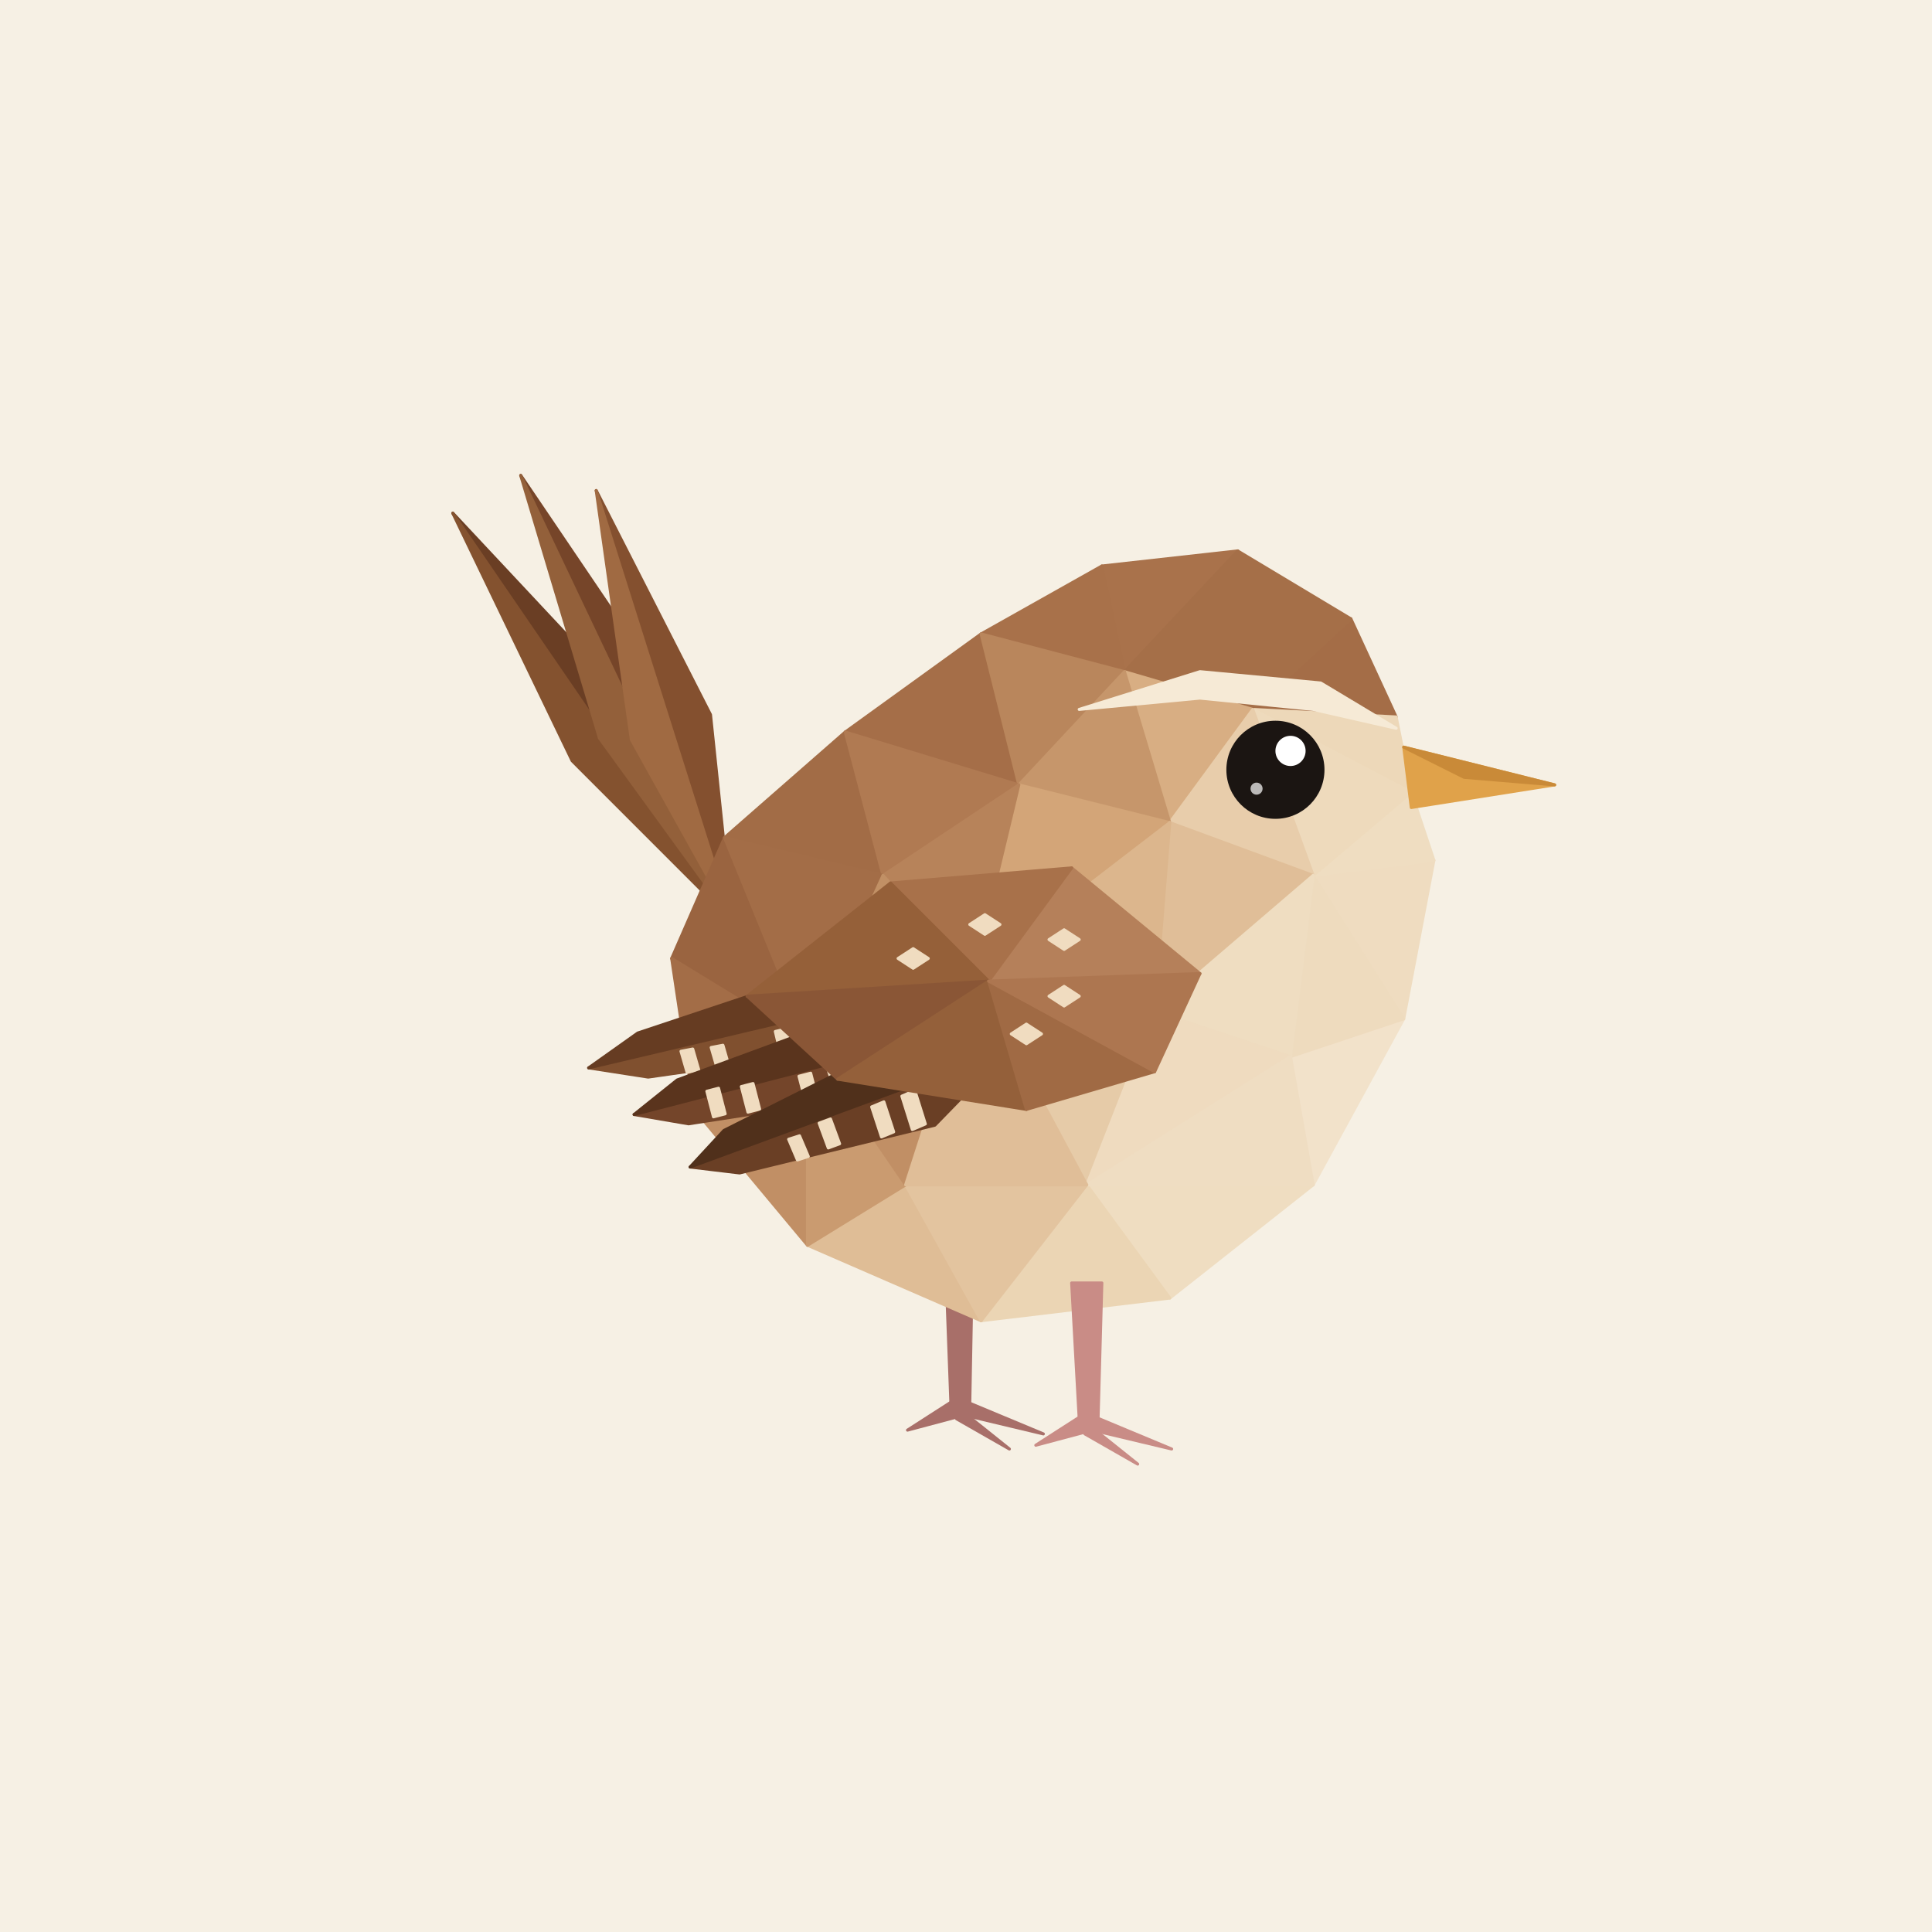
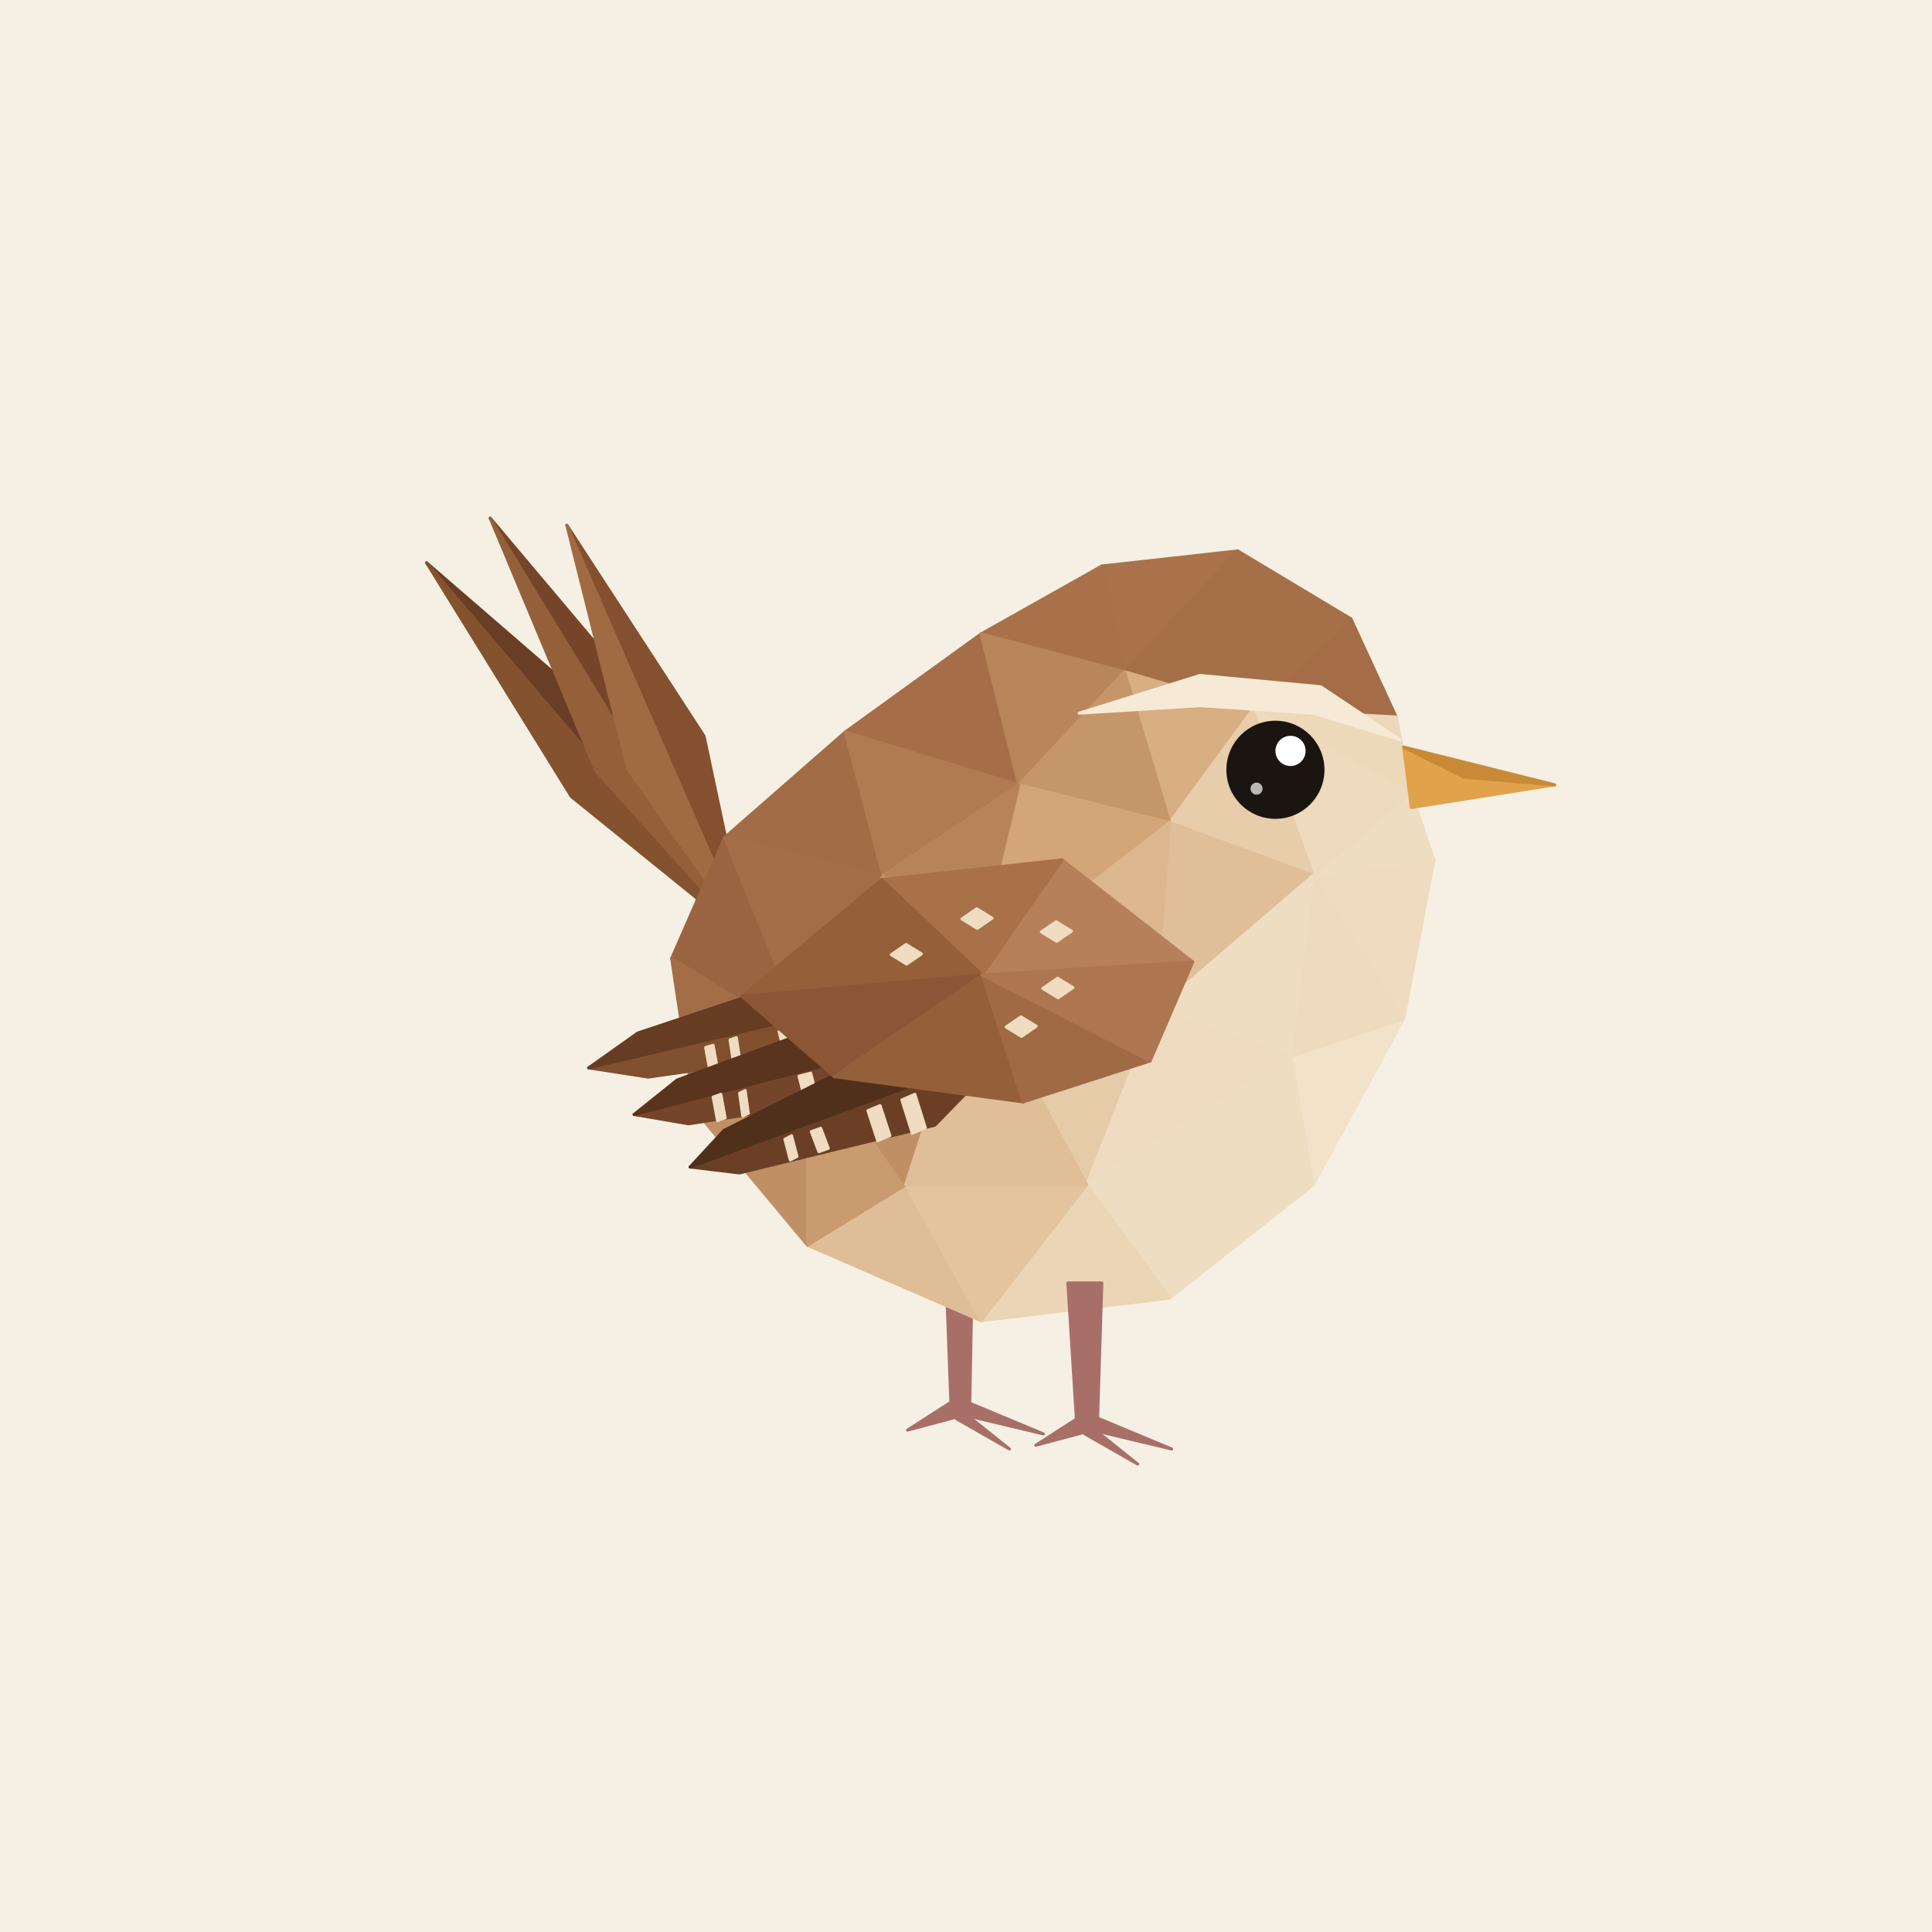
<svg xmlns="http://www.w3.org/2000/svg" width="1024" height="1024" viewBox="0 0 512 512">
  <rect width="512" height="512" fill="#F6F0E4" />
-   <g>
-     <path id="path1" fill="#6a3e24" stroke="#6a3e24" stroke-width="0.8" stroke-linejoin="round" d="M 194 244 L 169.774 189.182 L 120 136 Z" />
-     <path id="path2" fill="#84522f" stroke="#84522f" stroke-width="0.8" stroke-linejoin="round" d="M 194 244 L 120 136 L 151.626 201.618 Z" />
-     <path id="path3" fill="#764529" stroke="#764529" stroke-width="0.8" stroke-linejoin="round" d="M 194 244 L 178.738 186.184 L 138 126 Z" />
-     <path id="path4" fill="#93603a" stroke="#93603a" stroke-width="0.8" stroke-linejoin="round" d="M 194 244 L 138 126 L 158.862 195.616 Z" />
-     <path id="path5" fill="#84502f" stroke="#84502f" stroke-width="0.8" stroke-linejoin="round" d="M 194 244 L 188.289 189.388 L 158 130 Z" />
-     <path id="path6" fill="#a06a42" stroke="#a06a42" stroke-width="0.8" stroke-linejoin="round" d="M 194 244 L 158 130 L 167.311 196.012 Z" />
-     <path id="path7" fill="#a86f69" stroke="#a86f69" stroke-width="0.8" stroke-linejoin="round" d="M 250 318 L 258 318 L 257 372 L 252 372 Z" />
-     <path id="path8" fill="#a86f69" stroke="#a86f69" stroke-width="0.8" stroke-linejoin="round" d="M 252.5 370 L 276.5 380 L 255.5 375 Z" />
-     <path id="path9" fill="#a86f69" stroke="#a86f69" stroke-width="0.8" stroke-linejoin="round" d="M 252.5 372 L 267.5 384 L 253.5 376 Z" />
-     <path id="path10" fill="#a86f69" stroke="#a86f69" stroke-width="0.8" stroke-linejoin="round" d="M 254.5 370 L 240.5 379 L 255.5 375 Z" />
-     <path id="path11" fill="#a46d47" stroke="#a46d47" stroke-width="0.8" stroke-linejoin="round" d="M 370 190 L 358 164 L 332 188 Z" />
-     <path id="path12" fill="#a56f48" stroke="#a56f48" stroke-width="0.8" stroke-linejoin="round" d="M 358 164 L 328 146 L 332 188 Z" />
-     <path id="path13" fill="#edd8b9" stroke="#edd8b9" stroke-width="0.8" stroke-linejoin="round" d="M 370 190 L 374 210 L 332 188 Z" />
-     <path id="path14" fill="#a9724b" stroke="#a9724b" stroke-width="0.8" stroke-linejoin="round" d="M 328 146 L 292 150 L 298 178 Z" />
-     <path id="path15" fill="#a56f48" stroke="#a56f48" stroke-width="0.8" stroke-linejoin="round" d="M 328 146 L 332 188 L 298 178 Z" />
-     <path id="path16" fill="#a8714a" stroke="#a8714a" stroke-width="0.8" stroke-linejoin="round" d="M 292 150 L 260 168 L 298 178 Z" />
-     <path id="path17" fill="#efdcc0" stroke="#efdcc0" stroke-width="0.8" stroke-linejoin="round" d="M 372 270 L 380 228 L 348 232 Z" />
-     <path id="path18" fill="#efddc1" stroke="#efddc1" stroke-width="0.8" stroke-linejoin="round" d="M 380 228 L 374 210 L 348 232 Z" />
-     <path id="path19" fill="#eedabc" stroke="#eedabc" stroke-width="0.8" stroke-linejoin="round" d="M 374 210 L 332 188 L 348 232 Z" />
-     <path id="path20" fill="#d8ae83" stroke="#d8ae83" stroke-width="0.8" stroke-linejoin="round" d="M 332 188 L 298 178 L 310 218 Z" />
-     <path id="path21" fill="#e8cdab" stroke="#e8cdab" stroke-width="0.8" stroke-linejoin="round" d="M 332 188 L 348 232 L 310 218 Z" />
-     <path id="path22" fill="#a56e48" stroke="#a56e48" stroke-width="0.8" stroke-linejoin="round" d="M 260 168 L 224 194 L 270 208 Z" />
-     <path id="path23" fill="#b9865c" stroke="#b9865c" stroke-width="0.8" stroke-linejoin="round" d="M 260 168 L 298 178 L 270 208 Z" />
-     <path id="path24" fill="#c6966b" stroke="#c6966b" stroke-width="0.8" stroke-linejoin="round" d="M 298 178 L 310 218 L 270 208 Z" />
-     <path id="path25" fill="#a26c46" stroke="#a26c46" stroke-width="0.8" stroke-linejoin="round" d="M 224 194 L 192 222 L 234 232 Z" />
-     <path id="path26" fill="#b07a52" stroke="#b07a52" stroke-width="0.8" stroke-linejoin="round" d="M 224 194 L 270 208 L 234 232 Z" />
-     <path id="path27" fill="#9a6440" stroke="#9a6440" stroke-width="0.8" stroke-linejoin="round" d="M 192 222 L 178 254 L 214 276 Z" />
-     <path id="path28" fill="#a36d47" stroke="#a36d47" stroke-width="0.8" stroke-linejoin="round" d="M 192 222 L 234 232 L 214 276 Z" />
-     <path id="path29" fill="#a36d47" stroke="#a36d47" stroke-width="0.8" stroke-linejoin="round" d="M 178 254 L 184 294 L 214 276 Z" />
-     <path id="path30" fill="#c18f65" stroke="#c18f65" stroke-width="0.8" stroke-linejoin="round" d="M 184 294 L 214 330 L 214 276 Z" />
-     <path id="path31" fill="#d3a578" stroke="#d3a578" stroke-width="0.8" stroke-linejoin="round" d="M 310 218 L 270 208 L 258 258 Z" />
-     <path id="path32" fill="#b7835a" stroke="#b7835a" stroke-width="0.8" stroke-linejoin="round" d="M 270 208 L 234 232 L 258 258 Z" />
-     <path id="path33" fill="#c19065" stroke="#c19065" stroke-width="0.8" stroke-linejoin="round" d="M 234 232 L 214 276 L 258 258 Z" />
-     <path id="path34" fill="#e0be98" stroke="#e0be98" stroke-width="0.8" stroke-linejoin="round" d="M 348 232 L 310 218 L 306 268 Z" />
-     <path id="path35" fill="#dcb68d" stroke="#dcb68d" stroke-width="0.8" stroke-linejoin="round" d="M 310 218 L 258 258 L 306 268 Z" />
-     <path id="path36" fill="#f2e2ca" stroke="#f2e2ca" stroke-width="0.8" stroke-linejoin="round" d="M 348 314 L 372 270 L 342 280 Z" />
-     <path id="path37" fill="#eedbbe" stroke="#eedbbe" stroke-width="0.8" stroke-linejoin="round" d="M 372 270 L 348 232 L 342 280 Z" />
-     <path id="path38" fill="#efddc1" stroke="#efddc1" stroke-width="0.8" stroke-linejoin="round" d="M 348 232 L 306 268 L 342 280 Z" />
-     <path id="path39" fill="#efddc1" stroke="#efddc1" stroke-width="0.8" stroke-linejoin="round" d="M 310 344 L 348 314 L 288 314 Z" />
-     <path id="path40" fill="#ebd5b4" stroke="#ebd5b4" stroke-width="0.8" stroke-linejoin="round" d="M 260 350 L 310 344 L 288 314 Z" />
-     <path id="path41" fill="#e6cba8" stroke="#e6cba8" stroke-width="0.8" stroke-linejoin="round" d="M 258 258 L 306 268 L 288 314 Z" />
-     <path id="path42" fill="#efdbbf" stroke="#efdbbf" stroke-width="0.8" stroke-linejoin="round" d="M 306 268 L 342 280 L 288 314 Z" />
-     <path id="path43" fill="#efddc2" stroke="#efddc2" stroke-width="0.8" stroke-linejoin="round" d="M 348 314 L 342 280 L 288 314 Z" />
-     <path id="path44" fill="#dfbd96" stroke="#dfbd96" stroke-width="0.8" stroke-linejoin="round" d="M 214 330 L 260 350 L 240 314 Z" />
-     <path id="path45" fill="#e3c49f" stroke="#e3c49f" stroke-width="0.8" stroke-linejoin="round" d="M 260 350 L 288 314 L 240 314 Z" />
-     <path id="path46" fill="#ca9b70" stroke="#ca9b70" stroke-width="0.8" stroke-linejoin="round" d="M 214 330 L 214 276 L 240 314 Z" />
-     <path id="path47" fill="#c18f65" stroke="#c18f65" stroke-width="0.8" stroke-linejoin="round" d="M 214 276 L 258 258 L 240 314 Z" />
-     <path id="path48" fill="#e0be98" stroke="#e0be98" stroke-width="0.8" stroke-linejoin="round" d="M 258 258 L 288 314 L 240 314 Z" />
-     <path id="path49" fill="#80502f" stroke="#80502f" stroke-width="0.8" stroke-linejoin="round" d="M 292 237 L 237.958 275.979 L 171.779 285.439 L 156 283 L 300 249 Z" />
-     <path id="path50" fill="#663c22" stroke="#663c22" stroke-width="0.8" stroke-linejoin="round" d="M 300 249 L 156 283 L 169.021 273.761 L 232.442 252.621 L 308 261 Z" />
-     <path id="path51" fill="#f0dcc0" stroke="#f0dcc0" stroke-width="0.8" stroke-linejoin="round" d="M 241.03 280.185 L 239.422 273.372 L 236.308 274.108 L 237.916 280.92 Z" />
-     <path id="path52" fill="#f0dcc0" stroke="#f0dcc0" stroke-width="0.8" stroke-linejoin="round" d="M 217.11 277.305 L 215.502 270.492 L 212.388 271.228 L 213.996 278.04 Z" />
-     <path id="path53" fill="#f0dcc0" stroke="#f0dcc0" stroke-width="0.8" stroke-linejoin="round" d="M 210.19 279.425 L 208.582 272.612 L 205.467 273.348 L 207.076 280.16 Z" />
-     <path id="Path-copy-4" fill="#f0dcc0" stroke="#f0dcc0" stroke-width="0.8" stroke-linejoin="round" d="M 193.19 282.56 L 191.582 277 L 188.467 277.6 L 190.076 283.16 Z" />
-     <path id="Path-copy-5" fill="#f0dcc0" stroke="#f0dcc0" stroke-width="0.8" stroke-linejoin="round" d="M 185.19 283.56 L 183.582 278 L 180.467 278.6 L 182.076 284.16 Z" />
-     <path id="path54" fill="#74452a" stroke="#74452a" stroke-width="0.8" stroke-linejoin="round" d="M 290.116 251.324 L 242.116 288.601 L 182.467 297.823 L 168.044 295.354 L 297.259 261.953 Z" />
-     <path id="path55" fill="#5a341d" stroke="#5a341d" stroke-width="0.8" stroke-linejoin="round" d="M 297.259 261.953 L 168.044 295.354 L 179.464 286.205 L 236.109 265.365 L 304.402 272.582 Z" />
-     <path id="path56" fill="#f0dcc0" stroke="#f0dcc0" stroke-width="0.8" stroke-linejoin="round" d="M 245.393 291.977 L 243.085 285.369 L 240.064 286.424 L 242.372 293.032 Z" />
-     <path id="path57" fill="#f0dcc0" stroke="#f0dcc0" stroke-width="0.8" stroke-linejoin="round" d="M 224.713 288.897 L 222.405 282.289 L 219.384 283.344 L 221.692 289.952 Z" />
-     <path id="path58" fill="#f0dcc0" stroke="#f0dcc0" stroke-width="0.8" stroke-linejoin="round" d="M 216.59 291.182 L 214.838 284.405 L 211.74 285.206 L 213.492 291.983 Z" />
-     <path id="Path-copy-2" fill="#f0dcc0" stroke="#f0dcc0" stroke-width="0.8" stroke-linejoin="round" d="M 201.31 293.925 L 199.558 287.147 L 196.46 287.948 L 198.212 294.725 Z" />
-     <path id="Path-copy-3" fill="#f0dcc0" stroke="#f0dcc0" stroke-width="0.8" stroke-linejoin="round" d="M 192.176 295.171 L 190.424 288.394 L 187.325 289.195 L 189.077 295.972 Z" />
-     <path id="path59" fill="#6a3f25" stroke="#6a3f25" stroke-width="0.8" stroke-linejoin="round" d="M 285.238 259.665 L 247.739 298.188 L 195.997 310.842 L 182.887 309.275 L 293.263 268.643 Z" />
-     <path id="path60" fill="#50301b" stroke="#50301b" stroke-width="0.8" stroke-linejoin="round" d="M 293.263 268.643 L 182.887 309.275 L 191.852 299.581 L 239.448 275.666 L 301.288 277.62 Z" />
-     <path id="path61" fill="#f0dcc0" stroke="#f0dcc0" stroke-width="0.8" stroke-linejoin="round" d="M 245.222 297.855 L 242.447 289 L 239 290.49 L 241.775 299.345 Z" />
-     <path id="path62" fill="#f0dcc0" stroke="#f0dcc0" stroke-width="0.8" stroke-linejoin="round" d="M 236.834 299.956 L 234.232 292 L 231 293.339 L 233.603 301.295 Z" />
-     <path id="path63" fill="#f0dcc0" stroke="#f0dcc0" stroke-width="0.8" stroke-linejoin="round" d="M 222.506 303.108 L 220.088 296.539 L 217.085 297.645 L 219.503 304.214 Z" />
-     <path id="Path-copy" fill="#f0dcc0" stroke="#f0dcc0" stroke-width="0.8" stroke-linejoin="round" d="M 214.209 306.472 L 211.885 301 L 209 301.921 L 211.323 307.393 Z" />
-     <path id="path64" fill="#b5805a" stroke="#b5805a" stroke-width="0.8" stroke-linejoin="round" d="M 318 258 L 284 230 L 262 260 Z" />
-     <path id="path65" fill="#a8714a" stroke="#a8714a" stroke-width="0.8" stroke-linejoin="round" d="M 284 230 L 236 234 L 262 260 Z" />
-     <path id="path66" fill="#956039" stroke="#956039" stroke-width="0.8" stroke-linejoin="round" d="M 236 234 L 198 264 L 262 260 Z" />
-     <path id="path67" fill="#8a5636" stroke="#8a5636" stroke-width="0.8" stroke-linejoin="round" d="M 198 264 L 222 286 L 262 260 Z" />
-     <path id="path68" fill="#94603a" stroke="#94603a" stroke-width="0.8" stroke-linejoin="round" d="M 222 286 L 272 294 L 262 260 Z" />
-     <path id="path69" fill="#a06a44" stroke="#a06a44" stroke-width="0.8" stroke-linejoin="round" d="M 272 294 L 306 284 L 262 260 Z" />
-     <path id="path70" fill="#ad7650" stroke="#ad7650" stroke-width="0.8" stroke-linejoin="round" d="M 306 284 L 318 258 L 262 260 Z" />
-     <path id="path71" fill="#f0dcc0" stroke="#f0dcc0" stroke-width="0.8" stroke-linejoin="round" d="M 268 274 L 272 271.4 L 276 274 L 272 276.6 Z" />
-     <path id="path72" fill="#f0dcc0" stroke="#f0dcc0" stroke-width="0.8" stroke-linejoin="round" d="M 278 264 L 282 261.4 L 286 264 L 282 266.6 Z" />
-     <path id="path73" fill="#f0dcc0" stroke="#f0dcc0" stroke-width="0.8" stroke-linejoin="round" d="M 278 249 L 282 246.4 L 286 249 L 282 251.6 Z" />
-     <path id="path74" fill="#f0dcc0" stroke="#f0dcc0" stroke-width="0.8" stroke-linejoin="round" d="M 257 245 L 261 242.4 L 265 245 L 261 247.6 Z" />
-     <path id="path75" fill="#f0dcc0" stroke="#f0dcc0" stroke-width="0.8" stroke-linejoin="round" d="M 238 254 L 242 251.4 L 246 254 L 242 256.6 Z" />
-     <path id="path76" fill="#e0a24a" stroke="#e0a24a" stroke-width="0.8" stroke-linejoin="round" d="M 372 198 L 412 208 L 374 214 Z" />
-     <path id="path77" fill="#c98a38" stroke="#c98a38" stroke-width="0.8" stroke-linejoin="round" d="M 372 198 L 412 208 L 388 206 Z" />
-     <path id="path78" fill="#f6ead6" stroke="#f6ead6" stroke-width="0.8" stroke-linejoin="round" d="M 370 193 L 350 181 L 318 178 L 286 188 L 318 185 L 348 188 Z" />
-     <path id="path79" fill="#1b1512" stroke="none" d="M 351 204 C 351 211.18 345.18 217 338 217 C 330.82 217 325 211.18 325 204 C 325 196.82 330.82 191 338 191 C 345.18 191 351 196.82 351 204 Z" />
-     <path id="path80" fill="#ffffff" stroke="none" d="M 346 199 C 346 201.209 344.209 203 342 203 C 339.791 203 338 201.209 338 199 C 338 196.791 339.791 195 342 195 C 344.209 195 346 196.791 346 199 Z" />
-     <path id="path81" fill="#ffffff" stroke="none" opacity="0.7" d="M 334.6 209 C 334.6 209.884 333.884 210.6 333 210.6 C 332.116 210.6 331.4 209.884 331.4 209 C 331.4 208.116 332.116 207.4 333 207.4 C 333.884 207.4 334.6 208.116 334.6 209 Z" />
-     <path id="path82" fill="#c98c86" stroke="#c98c86" stroke-width="0.8" stroke-linejoin="round" d="M 284 340 L 292 340 L 291 376 L 286 376 Z" />
-     <path id="path83" fill="#c98c86" stroke="#c98c86" stroke-width="0.8" stroke-linejoin="round" d="M 286.5 374 L 310.5 384 L 289.5 379 Z" />
-     <path id="path84" fill="#c98c86" stroke="#c98c86" stroke-width="0.8" stroke-linejoin="round" d="M 286.5 376 L 301.5 388 L 287.5 380 Z" />
-     <path id="path85" fill="#c98c86" stroke="#c98c86" stroke-width="0.8" stroke-linejoin="round" d="M 288.5 374 L 274.5 383 L 289.5 379 Z" />
+   <g id="Group">
+     <g id="g1">
+       <path id="path1" fill="#6a3e24" stroke="#6a3e24" stroke-width="0.8" stroke-linejoin="round" d="M 197.992 248.788 L 168.143 196.818 L 113.058 149.157 Z" />
+       <path id="path2" fill="#84522f" stroke="#84522f" stroke-width="0.8" stroke-linejoin="round" d="M 197.992 248.788 L 113.058 149.157 L 151.401 211.09 Z" />
+       <path id="path3" fill="#764529" stroke="#764529" stroke-width="0.8" stroke-linejoin="round" d="M 197.992 248.788 L 176.742 192.894 L 129.909 137.322 Z" />
+       <path id="path4" fill="#93603a" stroke="#93603a" stroke-width="0.8" stroke-linejoin="round" d="M 197.992 248.788 L 129.909 137.322 L 157.967 204.362 Z" />
+       <path id="path5" fill="#84502f" stroke="#84502f" stroke-width="0.8" stroke-linejoin="round" d="M 197.992 248.788 L 186.577 195.077 L 150.218 139.199 Z" />
+       <path id="path6" fill="#a06a42" stroke="#a06a42" stroke-width="0.8" stroke-linejoin="round" d="M 197.992 248.788 L 150.218 139.199 L 166.41 203.869 Z" />
+     </g>
+     <g id="g2">
+       <path id="path7" fill="#a86f69" stroke="#a86f69" stroke-width="0.8" stroke-linejoin="round" d="M 250 318 L 258 318 L 257 372 L 252 372 Z" />
+       <path id="path8" fill="#a86f69" stroke="#a86f69" stroke-width="0.8" stroke-linejoin="round" d="M 252.5 370 L 276.5 380 L 255.5 375 Z" />
+       <path id="path9" fill="#a86f69" stroke="#a86f69" stroke-width="0.8" stroke-linejoin="round" d="M 252.5 372 L 267.5 384 L 253.5 376 Z" />
+       <path id="path10" fill="#a86f69" stroke="#a86f69" stroke-width="0.8" stroke-linejoin="round" d="M 254.5 370 L 240.5 379 L 255.5 375 Z" />
+     </g>
+     <g id="g3">
+       <path id="path11" fill="#a46d47" stroke="#a46d47" stroke-width="0.8" stroke-linejoin="round" d="M 370 190 L 358 164 L 332 188 Z" />
+       <path id="path12" fill="#a56f48" stroke="#a56f48" stroke-width="0.8" stroke-linejoin="round" d="M 358 164 L 328 146 L 332 188 Z" />
+       <path id="path13" fill="#edd8b9" stroke="#edd8b9" stroke-width="0.8" stroke-linejoin="round" d="M 370 190 L 374 210 L 332 188 Z" />
+       <path id="path14" fill="#a9724b" stroke="#a9724b" stroke-width="0.8" stroke-linejoin="round" d="M 328 146 L 292 150 L 298 178 Z" />
+       <path id="path15" fill="#a56f48" stroke="#a56f48" stroke-width="0.8" stroke-linejoin="round" d="M 328 146 L 332 188 L 298 178 Z" />
+       <path id="path16" fill="#a8714a" stroke="#a8714a" stroke-width="0.8" stroke-linejoin="round" d="M 292 150 L 260 168 L 298 178 Z" />
+       <path id="path17" fill="#efdcc0" stroke="#efdcc0" stroke-width="0.8" stroke-linejoin="round" d="M 372 270 L 380 228 L 348 232 Z" />
+       <path id="path18" fill="#efddc1" stroke="#efddc1" stroke-width="0.8" stroke-linejoin="round" d="M 380 228 L 374 210 L 348 232 Z" />
+       <path id="path19" fill="#eedabc" stroke="#eedabc" stroke-width="0.8" stroke-linejoin="round" d="M 374 210 L 332 188 L 348 232 Z" />
+       <path id="path20" fill="#d8ae83" stroke="#d8ae83" stroke-width="0.8" stroke-linejoin="round" d="M 332 188 L 298 178 L 310 218 Z" />
+       <path id="path21" fill="#e8cdab" stroke="#e8cdab" stroke-width="0.8" stroke-linejoin="round" d="M 332 188 L 348 232 L 310 218 Z" />
+       <path id="path22" fill="#a56e48" stroke="#a56e48" stroke-width="0.8" stroke-linejoin="round" d="M 260 168 L 224 194 L 270 208 Z" />
+       <path id="path23" fill="#b9865c" stroke="#b9865c" stroke-width="0.8" stroke-linejoin="round" d="M 260 168 L 298 178 L 270 208 Z" />
+       <path id="path24" fill="#c6966b" stroke="#c6966b" stroke-width="0.8" stroke-linejoin="round" d="M 298 178 L 310 218 L 270 208 Z" />
+       <path id="path25" fill="#a26c46" stroke="#a26c46" stroke-width="0.8" stroke-linejoin="round" d="M 224 194 L 192 222 L 234 232 Z" />
+       <path id="path26" fill="#b07a52" stroke="#b07a52" stroke-width="0.8" stroke-linejoin="round" d="M 224 194 L 270 208 L 234 232 Z" />
+       <path id="path27" fill="#9a6440" stroke="#9a6440" stroke-width="0.8" stroke-linejoin="round" d="M 192 222 L 178 254 L 214 276 Z" />
+       <path id="path28" fill="#a36d47" stroke="#a36d47" stroke-width="0.8" stroke-linejoin="round" d="M 192 222 L 234 232 L 214 276 Z" />
+       <path id="path29" fill="#a36d47" stroke="#a36d47" stroke-width="0.8" stroke-linejoin="round" d="M 178 254 L 184 294 L 214 276 Z" />
+       <path id="path30" fill="#c18f65" stroke="#c18f65" stroke-width="0.8" stroke-linejoin="round" d="M 184 294 L 214 330 L 214 276 Z" />
+       <path id="path31" fill="#d3a578" stroke="#d3a578" stroke-width="0.8" stroke-linejoin="round" d="M 310 218 L 270 208 L 258 258 Z" />
+       <path id="path32" fill="#b7835a" stroke="#b7835a" stroke-width="0.8" stroke-linejoin="round" d="M 270 208 L 234 232 L 258 258 Z" />
+       <path id="path33" fill="#c19065" stroke="#c19065" stroke-width="0.8" stroke-linejoin="round" d="M 234 232 L 214 276 L 258 258 Z" />
+       <path id="path34" fill="#e0be98" stroke="#e0be98" stroke-width="0.8" stroke-linejoin="round" d="M 348 232 L 310 218 L 306 268 Z" />
+       <path id="path35" fill="#dcb68d" stroke="#dcb68d" stroke-width="0.8" stroke-linejoin="round" d="M 310 218 L 258 258 L 306 268 Z" />
+       <path id="path36" fill="#f2e2ca" stroke="#f2e2ca" stroke-width="0.8" stroke-linejoin="round" d="M 348 314 L 372 270 L 342 280 Z" />
+       <path id="path37" fill="#eedbbe" stroke="#eedbbe" stroke-width="0.8" stroke-linejoin="round" d="M 372 270 L 348 232 L 342 280 Z" />
+       <path id="path38" fill="#efddc1" stroke="#efddc1" stroke-width="0.8" stroke-linejoin="round" d="M 348 232 L 306 268 L 342 280 Z" />
+       <path id="path39" fill="#efddc1" stroke="#efddc1" stroke-width="0.8" stroke-linejoin="round" d="M 310 344 L 348 314 L 288 314 Z" />
+       <path id="path40" fill="#ebd5b4" stroke="#ebd5b4" stroke-width="0.8" stroke-linejoin="round" d="M 260 350 L 310 344 L 288 314 Z" />
+       <path id="path41" fill="#e6cba8" stroke="#e6cba8" stroke-width="0.8" stroke-linejoin="round" d="M 258 258 L 306 268 L 288 314 Z" />
+       <path id="path42" fill="#efdbbf" stroke="#efdbbf" stroke-width="0.8" stroke-linejoin="round" d="M 306 268 L 342 280 L 288 314 Z" />
+       <path id="path43" fill="#efddc2" stroke="#efddc2" stroke-width="0.8" stroke-linejoin="round" d="M 348 314 L 342 280 L 288 314 Z" />
+       <path id="path44" fill="#dfbd96" stroke="#dfbd96" stroke-width="0.8" stroke-linejoin="round" d="M 214 330 L 260 350 L 240 314 Z" />
+       <path id="path45" fill="#e3c49f" stroke="#e3c49f" stroke-width="0.8" stroke-linejoin="round" d="M 260 350 L 288 314 L 240 314 Z" />
+       <path id="path46" fill="#ca9b70" stroke="#ca9b70" stroke-width="0.8" stroke-linejoin="round" d="M 214 330 L 214 276 L 240 314 Z" />
+       <path id="path47" fill="#c18f65" stroke="#c18f65" stroke-width="0.8" stroke-linejoin="round" d="M 214 276 L 258 258 L 240 314 Z" />
+       <path id="path48" fill="#e0be98" stroke="#e0be98" stroke-width="0.8" stroke-linejoin="round" d="M 258 258 L 288 314 L 240 314 Z" />
+     </g>
+     <g id="g4">
+       <path id="path49" fill="#80502f" stroke="#80502f" stroke-width="0.8" stroke-linejoin="round" d="M 292 237 L 237.958 275.979 L 171.779 285.439 L 156 283 L 300 249 Z" />
+       <path id="path50" fill="#663c22" stroke="#663c22" stroke-width="0.8" stroke-linejoin="round" d="M 300 249 L 156 283 L 169.021 273.761 L 232.442 252.621 L 308 261 Z" />
+       <path id="path53" fill="#f0dcc0" stroke="#f0dcc0" stroke-width="0.8" stroke-linejoin="round" d="M 211.19 279.425 L 209.582 272.612 L 206.467 273.348 L 208.076 280.16 Z" />
+       <path id="Path-copy-4" fill="#f0dcc0" stroke="#f0dcc0" stroke-width="0.8" stroke-linejoin="round" d="M 196 280.56 L 195.137 275 L 193.467 275.6 L 194.33 281.16 Z" />
+       <path id="Path-copy-5" fill="#f0dcc0" stroke="#f0dcc0" stroke-width="0.8" stroke-linejoin="round" d="M 190 282.56 L 188.978 277 L 187 277.6 L 188.022 283.16 Z" />
+       <path id="path54" fill="#74452a" stroke="#74452a" stroke-width="0.8" stroke-linejoin="round" d="M 290.116 251.324 L 242.116 288.601 L 182.467 297.823 L 168.044 295.354 L 297.259 261.953 Z" />
+       <path id="path55" fill="#5a341d" stroke="#5a341d" stroke-width="0.8" stroke-linejoin="round" d="M 297.259 261.953 L 168.044 295.354 L 179.464 286.205 L 236.109 265.365 L 304.402 272.582 Z" />
+       <path id="path58" fill="#f0dcc0" stroke="#f0dcc0" stroke-width="0.8" stroke-linejoin="round" d="M 216.59 291.182 L 214.838 284.405 L 211.74 285.206 L 213.492 291.983 Z" />
+       <path id="Path-copy-2" fill="#f0dcc0" stroke="#f0dcc0" stroke-width="0.8" stroke-linejoin="round" d="M 198.31 295.015 L 197.476 289 L 196 289.711 L 196.835 295.725 Z" />
+       <path id="Path-copy-3" fill="#f0dcc0" stroke="#f0dcc0" stroke-width="0.8" stroke-linejoin="round" d="M 192.176 296.235 L 191.028 290 L 189 290.737 L 190.147 296.972 Z" />
+       <path id="path59" fill="#6a3f25" stroke="#6a3f25" stroke-width="0.8" stroke-linejoin="round" d="M 285.238 259.665 L 247.739 298.188 L 195.997 310.842 L 182.887 309.275 L 293.263 268.643 Z" />
+       <path id="path60" fill="#50301b" stroke="#50301b" stroke-width="0.8" stroke-linejoin="round" d="M 293.263 268.643 L 182.887 309.275 L 191.852 299.581 L 239.448 275.666 L 301.288 277.62 Z" />
+       <path id="path61" fill="#f0dcc0" stroke="#f0dcc0" stroke-width="0.8" stroke-linejoin="round" d="M 245.222 298.855 L 242.447 290 L 239 291.49 L 241.775 300.345 Z" />
+       <path id="path62" fill="#f0dcc0" stroke="#f0dcc0" stroke-width="0.8" stroke-linejoin="round" d="M 235.834 300.956 L 233.232 293 L 230 294.339 L 232.603 302.295 Z" />
+       <path id="path63" fill="#f0dcc0" stroke="#f0dcc0" stroke-width="0.8" stroke-linejoin="round" d="M 219.506 304.319 L 217.496 299 L 215 299.895 L 217.01 305.214 Z" />
+       <path id="Path-copy" fill="#f0dcc0" stroke="#f0dcc0" stroke-width="0.8" stroke-linejoin="round" d="M 211.209 306.472 L 209.777 301 L 208 301.921 L 209.431 307.393 Z" />
+     </g>
+     <g id="g5">
+       <path id="path64" fill="#b5805a" stroke="#b5805a" stroke-width="0.798" stroke-linejoin="round" d="M 316.098 254.913 L 281.458 227.867 L 260.293 258.361 Z" />
+       <path id="path65" fill="#a8714a" stroke="#a8714a" stroke-width="0.798" stroke-linejoin="round" d="M 281.458 227.867 L 233.684 233.102 L 260.293 258.361 Z" />
+       <path id="path66" fill="#956039" stroke="#956039" stroke-width="0.798" stroke-linejoin="round" d="M 233.684 233.102 L 196.559 264.012 L 260.293 258.361 Z" />
+       <path id="path67" fill="#8a5636" stroke="#8a5636" stroke-width="0.798" stroke-linejoin="round" d="M 196.559 264.012 L 221.069 285.333 L 260.293 258.361 Z" />
+       <path id="path68" fill="#94603a" stroke="#94603a" stroke-width="0.798" stroke-linejoin="round" d="M 221.069 285.333 L 271.15 292.015 L 260.293 258.361 Z" />
+       <path id="path69" fill="#a06a44" stroke="#a06a44" stroke-width="0.798" stroke-linejoin="round" d="M 271.15 292.015 L 304.804 281.159 L 260.293 258.361 Z" />
+       <path id="path70" fill="#ad7650" stroke="#ad7650" stroke-width="0.798" stroke-linejoin="round" d="M 304.804 281.159 L 316.098 254.913 L 260.293 258.361 Z" />
+       <path id="path71" fill="#f0dcc0" stroke="#f0dcc0" stroke-width="0.798" stroke-linejoin="round" d="M 266.641 272.17 L 270.563 269.473 L 274.62 271.962 L 270.698 274.66 Z" />
+       <path id="path72" fill="#f0dcc0" stroke="#f0dcc0" stroke-width="0.798" stroke-linejoin="round" d="M 276.356 261.936 L 280.278 259.239 L 284.336 261.728 L 280.413 264.426 Z" />
+       <path id="path73" fill="#f0dcc0" stroke="#f0dcc0" stroke-width="0.798" stroke-linejoin="round" d="M 275.967 246.974 L 279.889 244.277 L 283.946 246.767 L 280.024 249.464 Z" />
+       <path id="path74" fill="#f0dcc0" stroke="#f0dcc0" stroke-width="0.798" stroke-linejoin="round" d="M 254.916 243.529 L 258.839 240.832 L 262.896 243.322 L 258.974 246.019 Z" />
+       <path id="path75" fill="#f0dcc0" stroke="#f0dcc0" stroke-width="0.798" stroke-linejoin="round" d="M 236.198 252.999 L 240.121 250.302 L 244.178 252.792 L 240.255 255.489 Z" />
+     </g>
+     <g id="g6">
+       <path id="path76" fill="#e0a24a" stroke="#e0a24a" stroke-width="0.8" stroke-linejoin="round" d="M 372 198 L 412 208 L 374 214 Z" />
+       <path id="path77" fill="#c98a38" stroke="#c98a38" stroke-width="0.8" stroke-linejoin="round" d="M 372 198 L 412 208 L 388 206 Z" />
+     </g>
+     <path id="path78" fill="#f6ead6" stroke="#f6ead6" stroke-width="0.8" stroke-linejoin="round" d="M 371 196 L 350 182 L 318 179 L 286 189 L 318 187 L 348 189 Z" />
+     <g id="g7">
+       <path id="path79" fill="#1b1512" stroke="none" d="M 351 204 C 351 211.18 345.18 217 338 217 C 330.82 217 325 211.18 325 204 C 325 196.82 330.82 191 338 191 C 345.18 191 351 196.82 351 204 Z" />
+       <path id="path80" fill="#ffffff" stroke="none" d="M 346 199 C 346 201.209 344.209 203 342 203 C 339.791 203 338 201.209 338 199 C 338 196.791 339.791 195 342 195 C 344.209 195 346 196.791 346 199 Z" />
+       <path id="path81" fill="#ffffff" stroke="none" opacity="0.7" d="M 334.6 209 C 334.6 209.884 333.884 210.6 333 210.6 C 332.116 210.6 331.4 209.884 331.4 209 C 331.4 208.116 332.116 207.4 333 207.4 C 333.884 207.4 334.6 208.116 334.6 209 Z" />
+     </g>
+     <g id="Group-copy">
+       <path id="path51" fill="#a86f69" stroke="#a86f69" stroke-width="0.8" stroke-linejoin="round" d="M 283 340 L 292 340 L 290.875 376 L 285.25 376 Z" />
+       <path id="path52" fill="#a86f69" stroke="#a86f69" stroke-width="0.8" stroke-linejoin="round" d="M 286.5 374 L 310.5 384 L 289.5 379 Z" />
+       <path id="path56" fill="#a86f69" stroke="#a86f69" stroke-width="0.8" stroke-linejoin="round" d="M 286.5 376 L 301.5 388 L 287.5 380 Z" />
+       <path id="path57" fill="#a86f69" stroke="#a86f69" stroke-width="0.8" stroke-linejoin="round" d="M 288.5 374 L 274.5 383 L 289.5 379 Z" />
+     </g>
  </g>
</svg>
